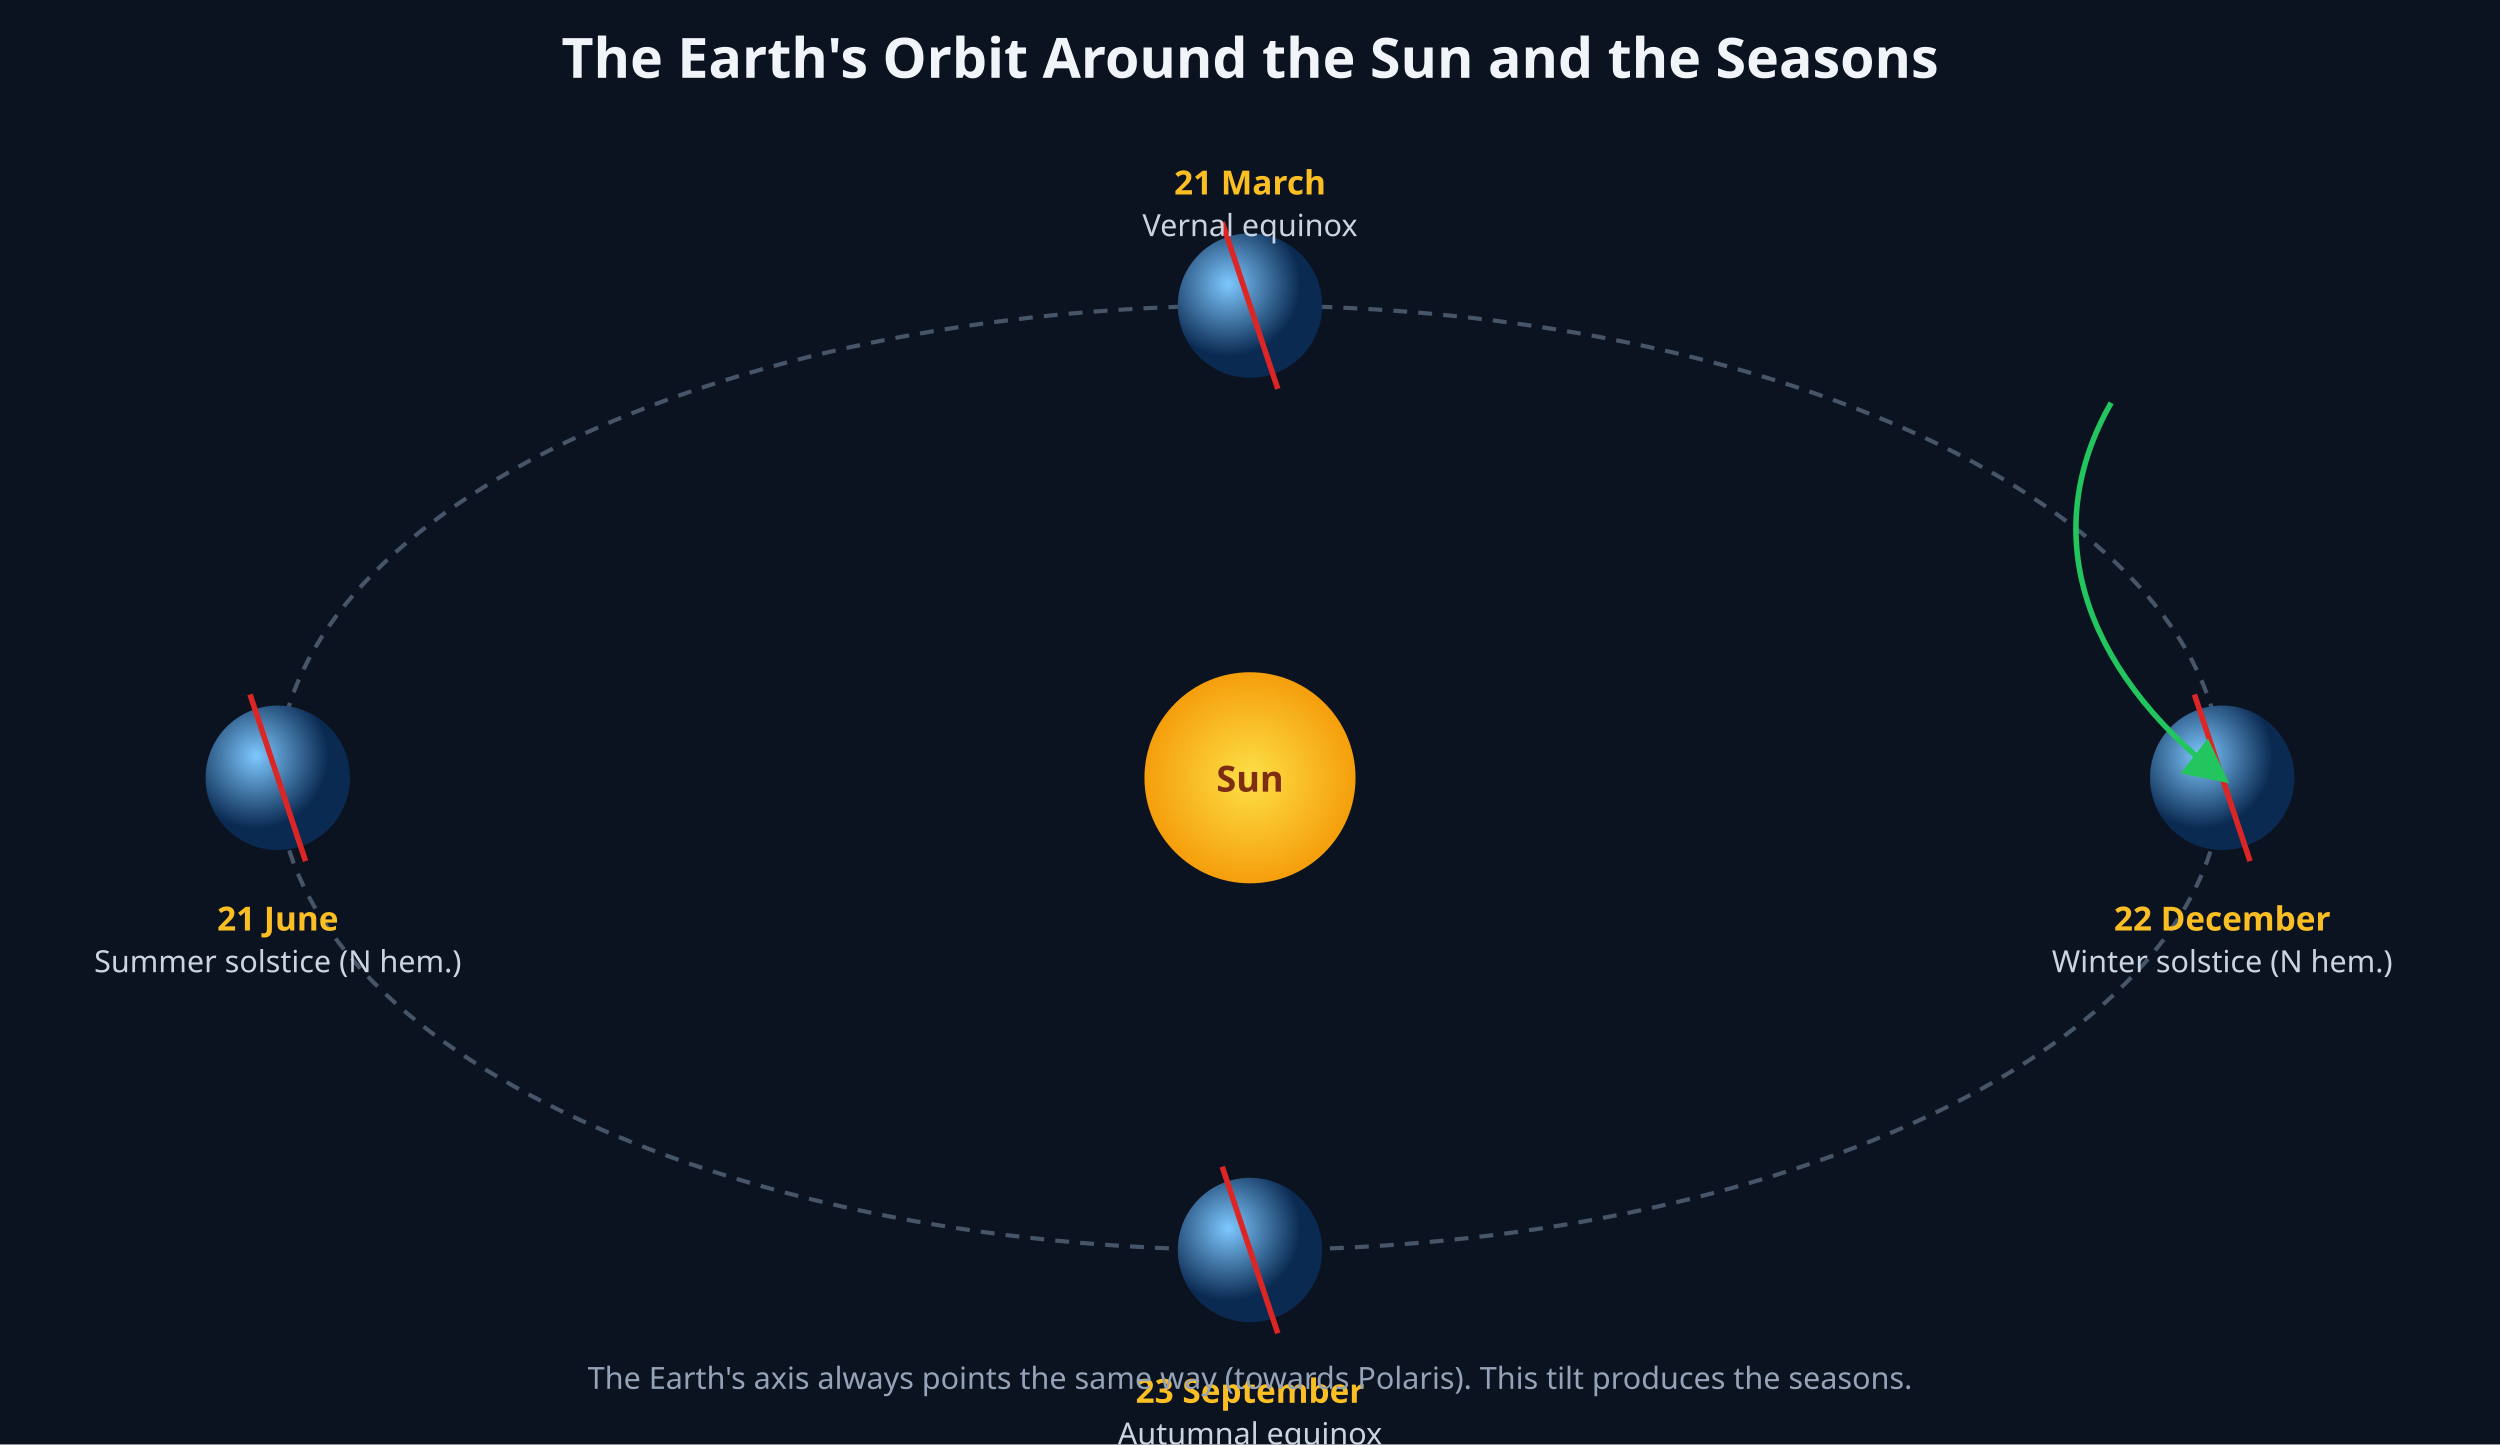
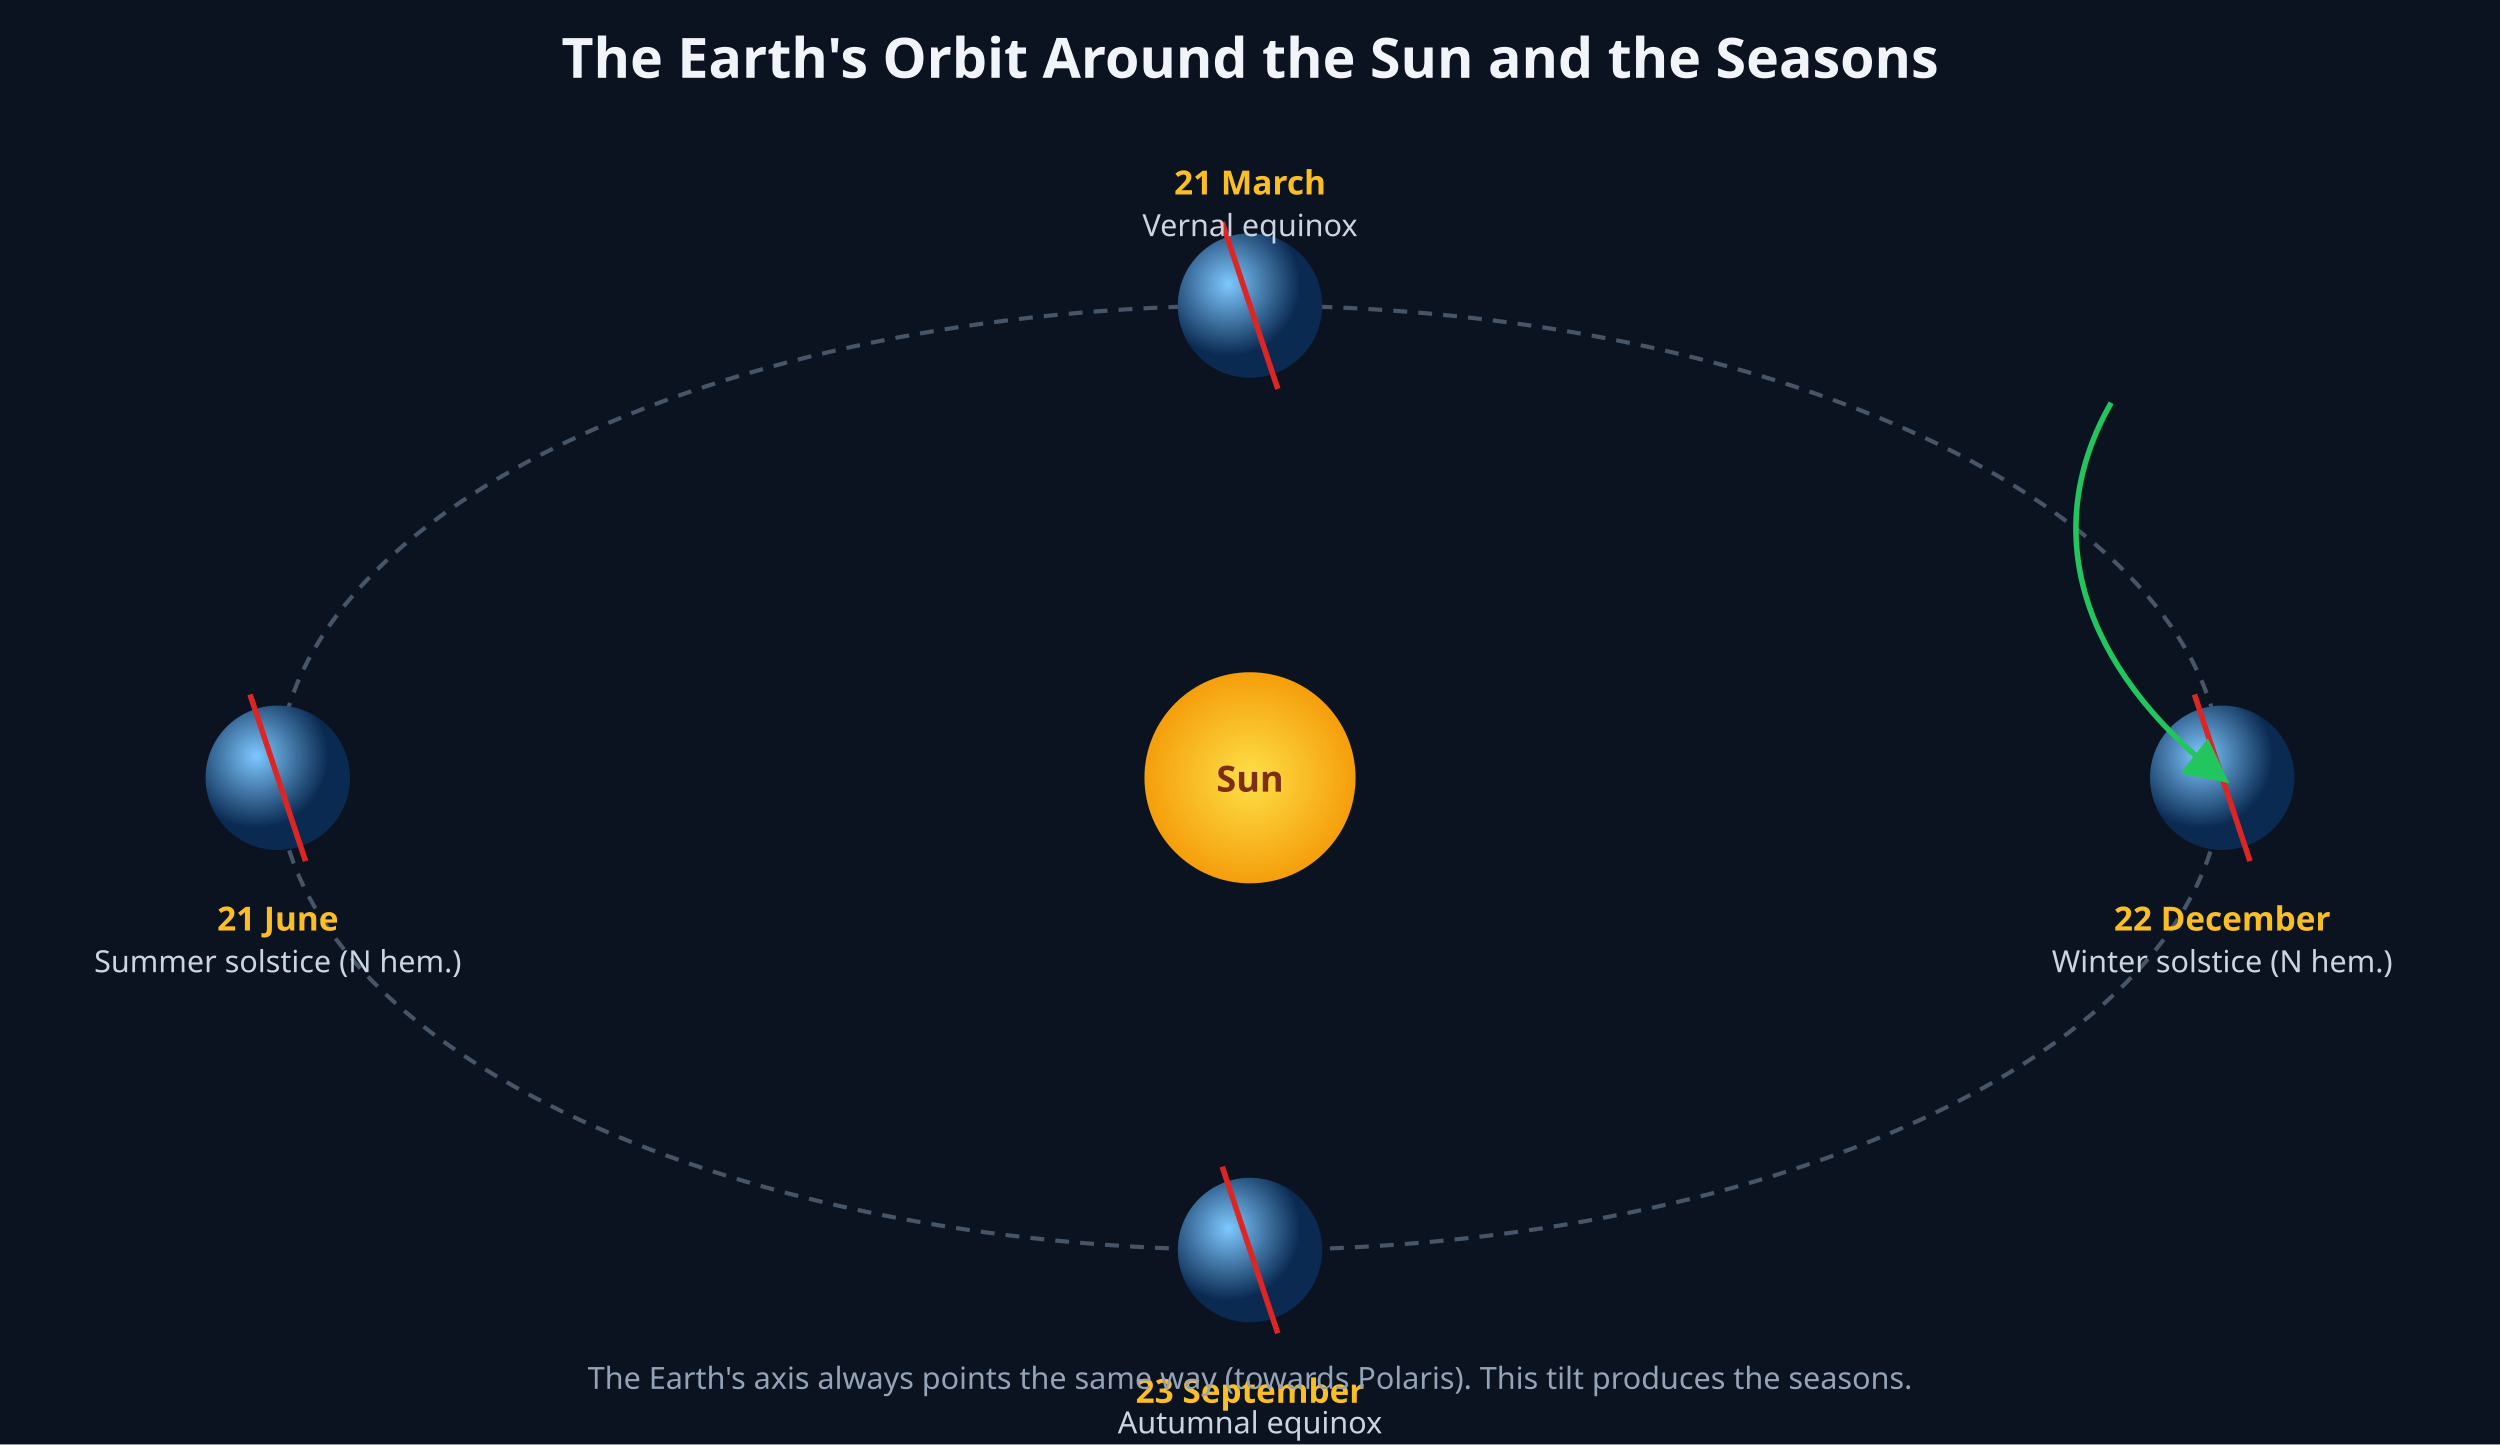
<svg xmlns="http://www.w3.org/2000/svg" viewBox="0 0 900 520" font-family="system-ui,sans-serif">
  <defs>
    <radialGradient id="sun" cx="0.5" cy="0.5">
      <stop offset="0%" stop-color="#fde047" />
      <stop offset="100%" stop-color="#f59e0b" />
    </radialGradient>
    <radialGradient id="earth2" cx="0.35" cy="0.35">
      <stop offset="0%" stop-color="#7ec8ff" />
      <stop offset="100%" stop-color="#0a2a52" />
    </radialGradient>
  </defs>
  <rect width="900" height="520" fill="#0b1220" />
  <text x="450" y="28" text-anchor="middle" font-size="20" font-weight="700" fill="#f1f5f9">The Earth's Orbit Around the Sun and the Seasons</text>
  <ellipse cx="450" cy="280" rx="350" ry="170" fill="none" stroke="#475569" stroke-width="1.5" stroke-dasharray="5 4" />
  <circle cx="450" cy="280" r="38" fill="url(#sun)" />
  <text x="450" y="285" text-anchor="middle" font-size="13" font-weight="700" fill="#7c2d12">Sun</text>
  <g id="e1" transform="translate(100,280)">
    <circle r="26" fill="url(#earth2)" />
    <line x1="-10" y1="-30" x2="10" y2="30" stroke="#dc2626" stroke-width="2" />
    <text y="55" text-anchor="middle" font-size="12" fill="#fbbf24" font-weight="600">21 June</text>
    <text y="70" text-anchor="middle" font-size="11" fill="#cbd5e1">Summer solstice (N hem.)</text>
  </g>
  <g transform="translate(800,280)">
    <circle r="26" fill="url(#earth2)" />
    <line x1="-10" y1="-30" x2="10" y2="30" stroke="#dc2626" stroke-width="2" />
    <text y="55" text-anchor="middle" font-size="12" fill="#fbbf24" font-weight="600">22 December</text>
    <text y="70" text-anchor="middle" font-size="11" fill="#cbd5e1">Winter solstice (N hem.)</text>
  </g>
  <g transform="translate(450,110)">
    <circle r="26" fill="url(#earth2)" />
    <line x1="-10" y1="-30" x2="10" y2="30" stroke="#dc2626" stroke-width="2" />
    <text y="-40" text-anchor="middle" font-size="12" fill="#fbbf24" font-weight="600">21 March</text>
    <text y="-25" text-anchor="middle" font-size="11" fill="#cbd5e1">Vernal equinox</text>
  </g>
  <g transform="translate(450,450)">
    <circle r="26" fill="url(#earth2)" />
    <line x1="-10" y1="-30" x2="10" y2="30" stroke="#dc2626" stroke-width="2" />
    <text y="55" text-anchor="middle" font-size="12" fill="#fbbf24" font-weight="600">23 September</text>
-     <text y="70" text-anchor="middle" font-size="11" fill="#cbd5e1">Autumnal equinox</text>
+     <text y="66" text-anchor="middle" font-size="11" fill="#cbd5e1">Autumnal equinox</text>
  </g>
  <path d="M 760 145 A 350 170 0 0 0 800 280" fill="none" stroke="#22c55e" stroke-width="2" marker-end="url(#arr)" />
  <defs>
    <marker id="arr" viewBox="0 0 10 10" refX="8" refY="5" markerWidth="8" markerHeight="8" orient="auto">
      <path d="M0,0 L10,5 L0,10 z" fill="#22c55e" />
    </marker>
  </defs>
  <text x="450" y="500" text-anchor="middle" font-size="11" fill="#94a3b8">The Earth's axis always points the same way (towards Polaris). This tilt produces the seasons.</text>
</svg>
